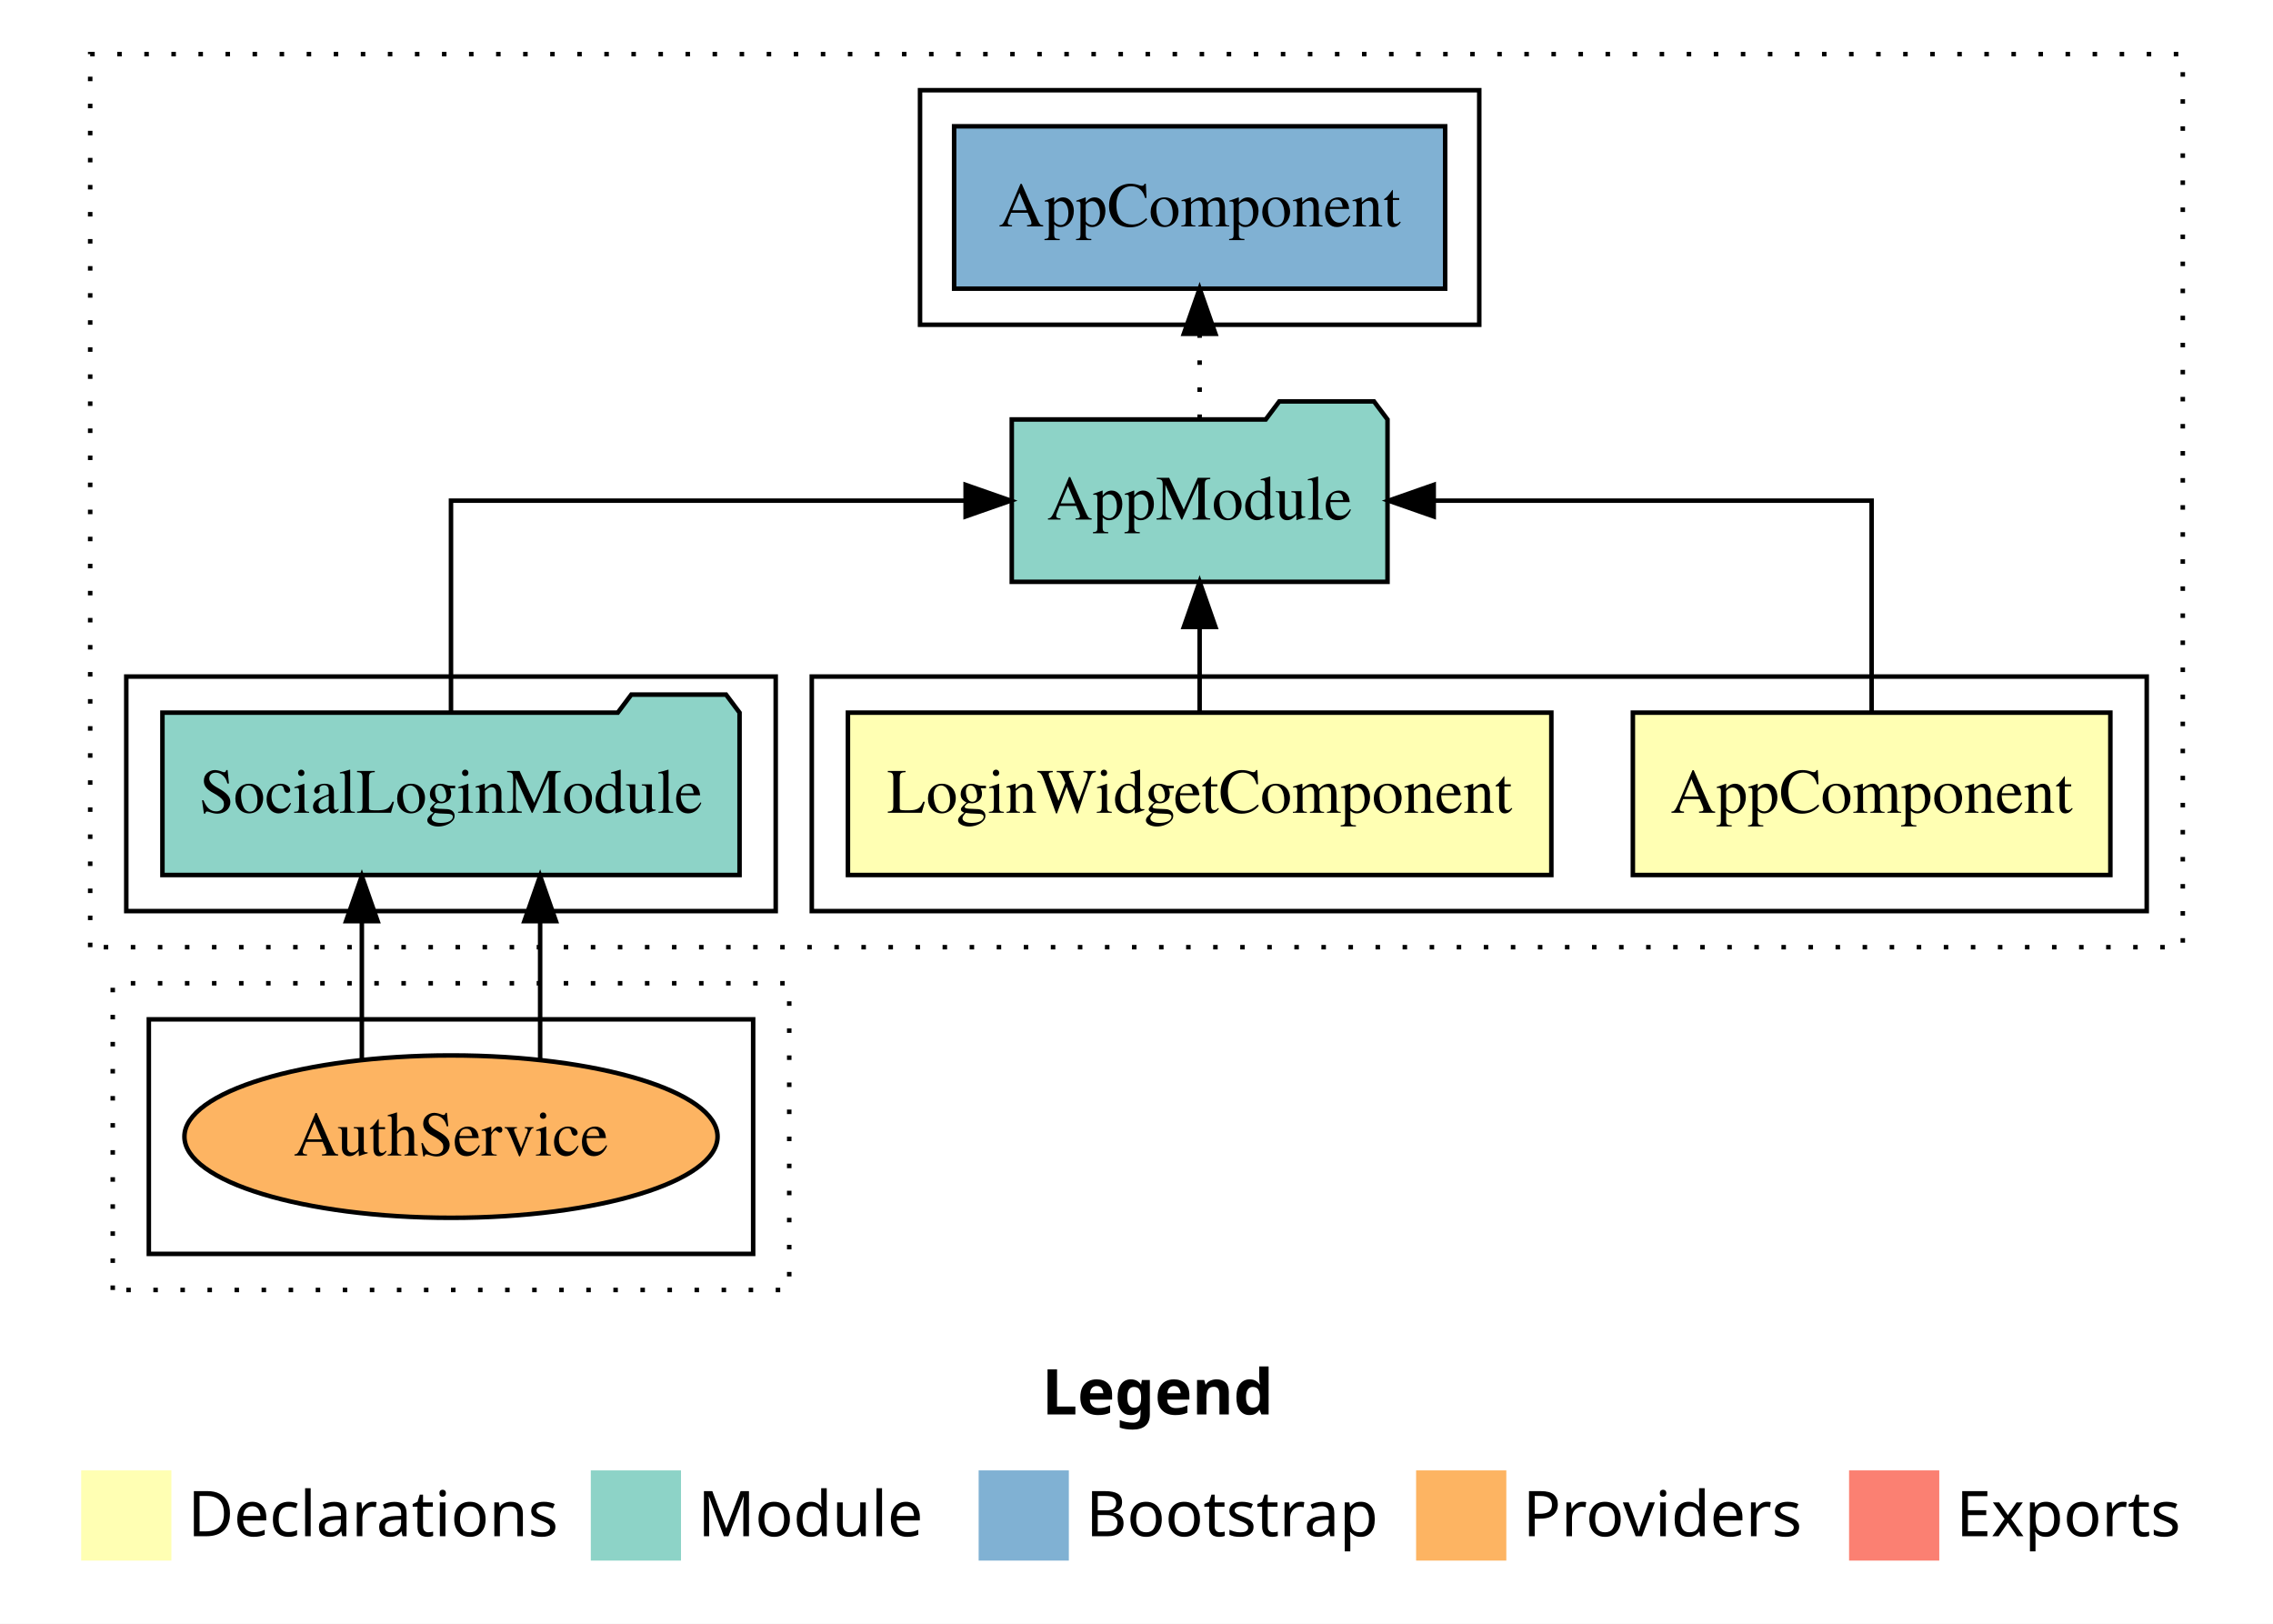
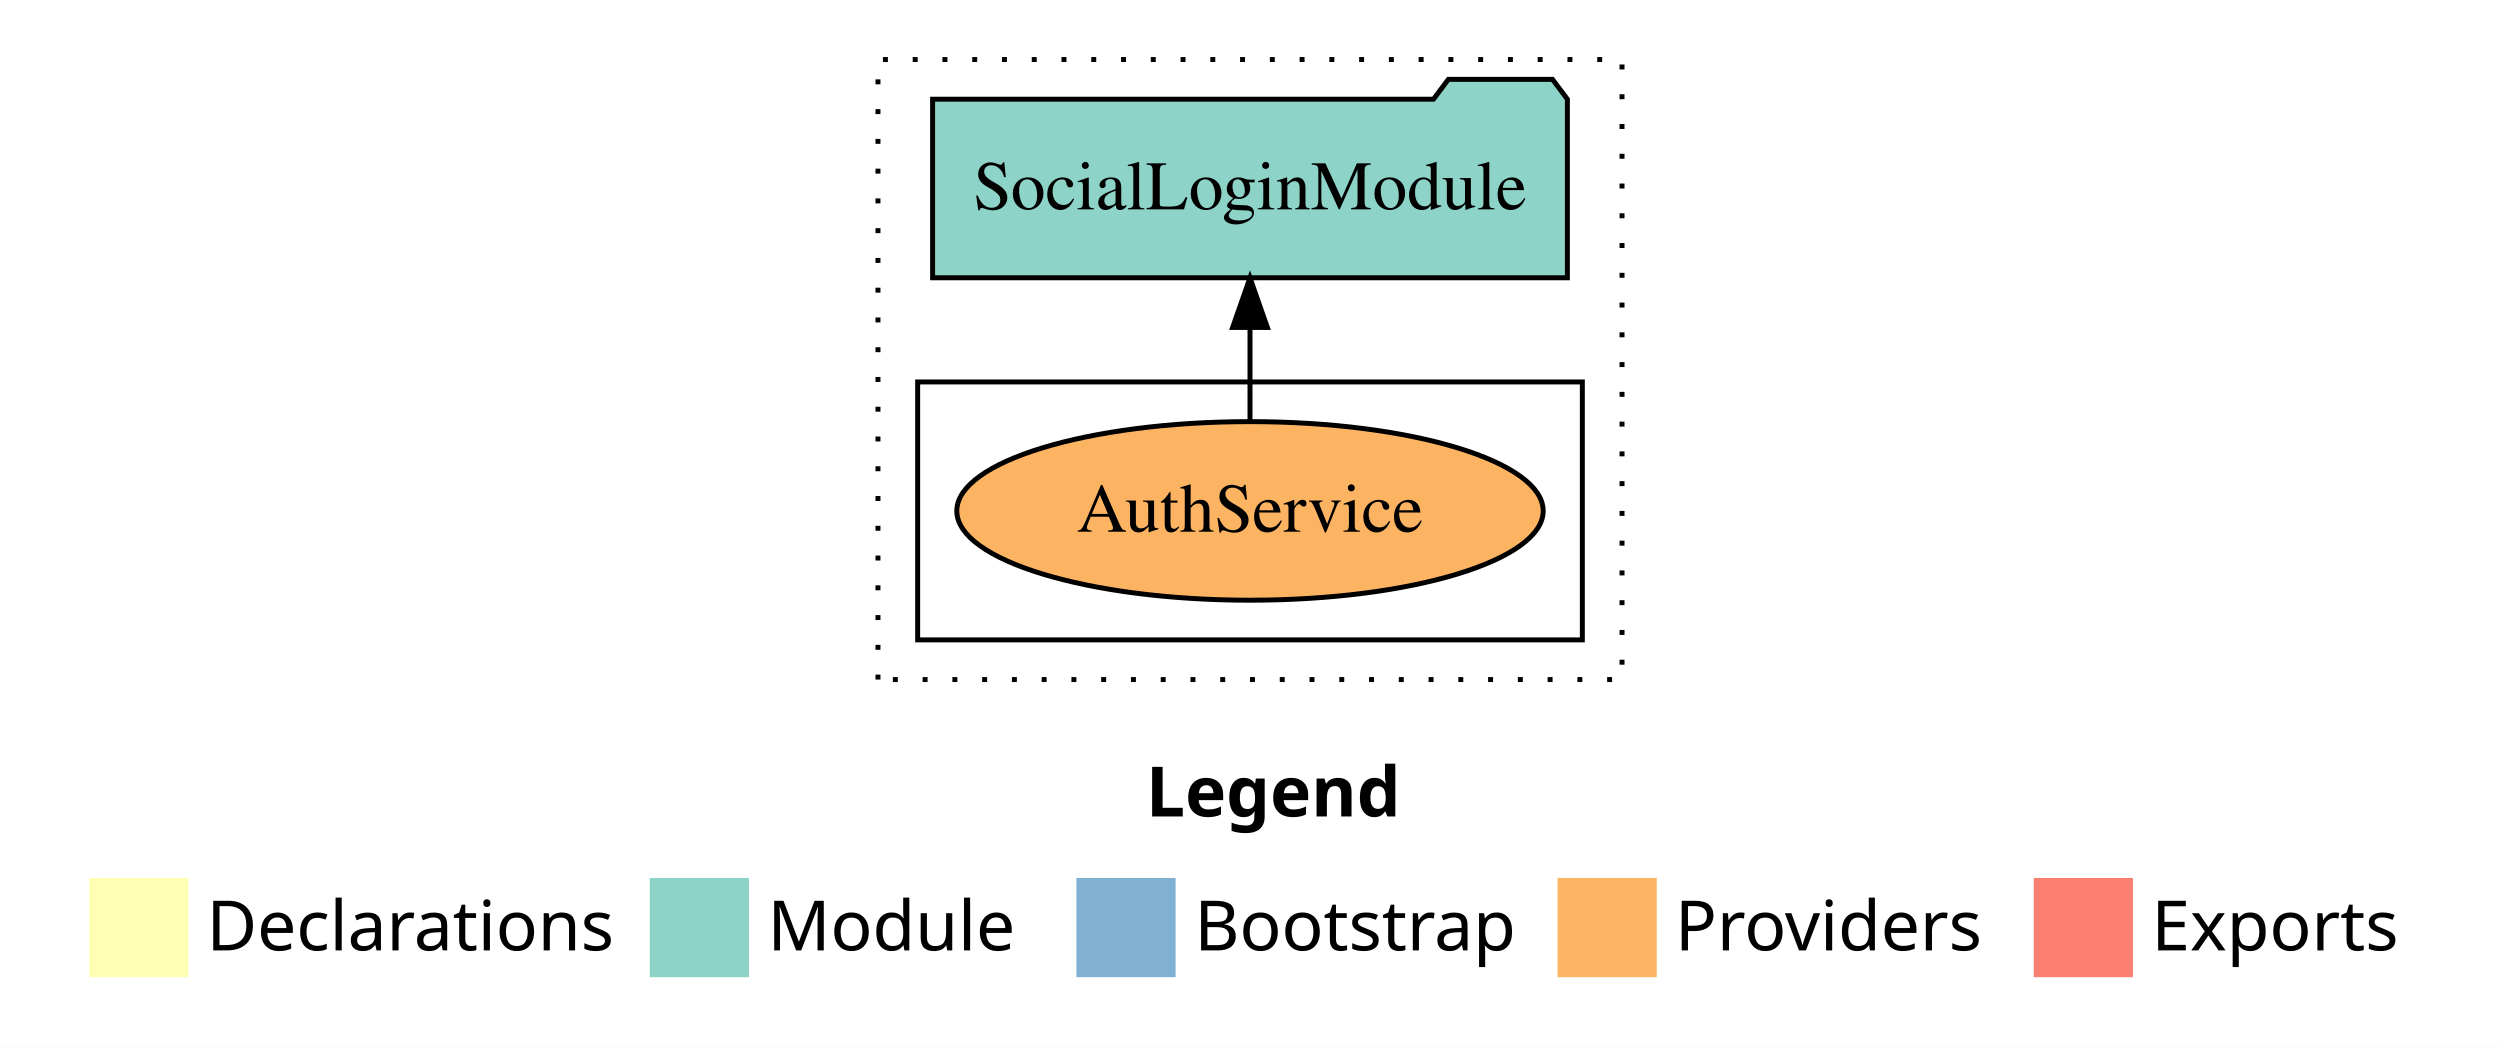
- <svg xmlns="http://www.w3.org/2000/svg" width="504pt" height="360pt" viewBox="0.00 0.00 504.00 360.00">
-   <g id="graph0" class="graph" transform="scale(1 1) rotate(0) translate(4 356)">
-     <polygon fill="#ffffff" stroke="transparent" points="-4,4 -4,-356 500,-356 500,4 -4,4" />
+ <svg xmlns="http://www.w3.org/2000/svg" width="504pt" height="211pt" viewBox="0.00 0.00 504.00 211.00">
+   <g id="graph0" class="graph" transform="scale(1 1) rotate(0) translate(4 207)">
+     <polygon fill="#ffffff" stroke="transparent" points="-4,4 -4,-207 500,-207 500,4 -4,4" />
    <text text-anchor="start" x="227.009" y="-42.4" font-family="sans-serif" font-weight="bold" font-size="14.00" fill="#000000">Legend</text>
    <polygon fill="#ffffb3" stroke="transparent" points="14,-10 14,-30 34,-30 34,-10 14,-10" />
    <text text-anchor="start" x="37.629" y="-15.4" font-family="sans-serif" font-size="14.00" fill="#000000">  Declarations</text>
    <polygon fill="#8dd3c7" stroke="transparent" points="127,-10 127,-30 147,-30 147,-10 127,-10" />
    <text text-anchor="start" x="150.725" y="-15.4" font-family="sans-serif" font-size="14.00" fill="#000000">  Module</text>
    <polygon fill="#80b1d3" stroke="transparent" points="213,-10 213,-30 233,-30 233,-10 213,-10" />
    <text text-anchor="start" x="236.781" y="-15.4" font-family="sans-serif" font-size="14.00" fill="#000000">  Bootstrap</text>
    <polygon fill="#fdb462" stroke="transparent" points="310,-10 310,-30 330,-30 330,-10 310,-10" />
    <text text-anchor="start" x="333.673" y="-15.4" font-family="sans-serif" font-size="14.00" fill="#000000">  Providers</text>
    <polygon fill="#fb8072" stroke="transparent" points="406,-10 406,-30 426,-30 426,-10 406,-10" />
    <text text-anchor="start" x="429.726" y="-15.4" font-family="sans-serif" font-size="14.00" fill="#000000">  Exports</text>
    <g id="clust1" class="cluster">
-       <polygon fill="none" stroke="#000000" stroke-dasharray="1,5" points="16,-146 16,-344 480,-344 480,-146 16,-146" />
+       <polygon fill="none" stroke="#000000" stroke-dasharray="1,5" points="173,-70 173,-195 323,-195 323,-70 173,-70" />
    </g>
-     <g id="clust2" class="cluster">
-       <polygon fill="none" stroke="#000000" points="176,-154 176,-206 472,-206 472,-154 176,-154" />
-     </g>
-     <g id="clust5" class="cluster">
-       <polygon fill="none" stroke="#000000" points="24,-154 24,-206 168,-206 168,-154 24,-154" />
-     </g>
-     <g id="clust7" class="cluster">
-       <polygon fill="none" stroke="#000000" points="200,-284 200,-336 324,-336 324,-284 200,-284" />
-     </g>
-     <g id="clust9" class="cluster">
-       <polygon fill="none" stroke="#000000" stroke-dasharray="1,5" points="21,-70 21,-138 171,-138 171,-70 21,-70" />
-     </g>
-     <g id="clust14" class="cluster">
-       <polygon fill="none" stroke="#000000" points="29,-78 29,-130 163,-130 163,-78 29,-78" />
+     <g id="clust6" class="cluster">
+       <polygon fill="none" stroke="#000000" points="181,-78 181,-130 315,-130 315,-78 181,-78" />
    </g>
    <g id="node1" class="node">
-       <polygon fill="#ffffb3" stroke="#000000" points="463.94,-198 358.06,-198 358.06,-162 463.94,-162 463.94,-198" />
-       <text text-anchor="middle" x="411" y="-175.8" font-family="Times,serif" font-size="14.00" fill="#000000">AppComponent</text>
+       <ellipse fill="#fdb462" stroke="#000000" cx="248" cy="-104" rx="59.108" ry="18" />
+       <text text-anchor="middle" x="248" y="-99.8" font-family="Times,serif" font-size="14.00" fill="#000000">AuthService</text>
    </g>
-     <g id="node3" class="node">
-       <polygon fill="#8dd3c7" stroke="#000000" points="303.657,-263 300.657,-267 279.657,-267 276.657,-263 220.343,-263 220.343,-227 303.657,-227 303.657,-263" />
-       <text text-anchor="middle" x="262" y="-240.8" font-family="Times,serif" font-size="14.00" fill="#000000">AppModule</text>
+     <g id="node2" class="node">
+       <polygon fill="#8dd3c7" stroke="#000000" points="311.986,-187 308.986,-191 287.986,-191 284.986,-187 184.014,-187 184.014,-151 311.986,-151 311.986,-187" />
+       <text text-anchor="middle" x="248" y="-164.8" font-family="Times,serif" font-size="14.00" fill="#000000">SocialLoginModule</text>
    </g>
    <g id="edge1" class="edge">
-       <path fill="none" stroke="#000000" d="M411,-198.106C411,-217.339 411,-245 411,-245 411,-245 313.901,-245 313.901,-245" />
-       <polygon fill="#000000" stroke="#000000" points="313.901,-241.5 303.901,-245 313.901,-248.5 313.901,-241.5" />
-     </g>
-     <g id="node2" class="node">
-       <polygon fill="#ffffb3" stroke="#000000" points="339.986,-198 184.014,-198 184.014,-162 339.986,-162 339.986,-198" />
-       <text text-anchor="middle" x="262" y="-175.8" font-family="Times,serif" font-size="14.00" fill="#000000">LoginWidgetComponent</text>
-     </g>
-     <g id="edge2" class="edge">
-       <path fill="none" stroke="#000000" d="M262,-198.106C262,-198.106 262,-216.991 262,-216.991" />
-       <polygon fill="#000000" stroke="#000000" points="258.5,-216.991 262,-226.991 265.5,-216.991 258.5,-216.991" />
-     </g>
-     <g id="node5" class="node">
-       <polygon fill="#80b1d3" stroke="#000000" points="316.439,-328 207.561,-328 207.561,-292 316.439,-292 316.439,-328" />
-       <text text-anchor="middle" x="262" y="-305.8" font-family="Times,serif" font-size="14.00" fill="#000000">AppComponent </text>
-     </g>
-     <g id="edge4" class="edge">
-       <path fill="none" stroke="#000000" stroke-dasharray="1,5" d="M262,-263.106C262,-263.106 262,-281.991 262,-281.991" />
-       <polygon fill="#000000" stroke="#000000" points="258.5,-281.991 262,-291.991 265.5,-281.991 258.5,-281.991" />
-     </g>
-     <g id="node4" class="node">
-       <polygon fill="#8dd3c7" stroke="#000000" points="159.986,-198 156.986,-202 135.986,-202 132.986,-198 32.014,-198 32.014,-162 159.986,-162 159.986,-198" />
-       <text text-anchor="middle" x="96" y="-175.8" font-family="Times,serif" font-size="14.00" fill="#000000">SocialLoginModule</text>
-     </g>
-     <g id="edge3" class="edge">
-       <path fill="none" stroke="#000000" d="M96,-198.106C96,-217.339 96,-245 96,-245 96,-245 210.111,-245 210.111,-245" />
-       <polygon fill="#000000" stroke="#000000" points="210.111,-248.5 220.111,-245 210.111,-241.5 210.111,-248.5" />
-     </g>
-     <g id="node6" class="node">
-       <ellipse fill="#fdb462" stroke="#000000" cx="96" cy="-104" rx="59.108" ry="18" />
-       <text text-anchor="middle" x="96" y="-99.8" font-family="Times,serif" font-size="14.00" fill="#000000">AuthService</text>
-     </g>
-     <g id="edge5" class="edge">
-       <path fill="none" stroke="#000000" d="M115.768,-121.246C115.768,-121.246 115.768,-151.763 115.768,-151.763" />
-       <polygon fill="#000000" stroke="#000000" points="112.268,-151.763 115.768,-161.763 119.268,-151.763 112.268,-151.763" />
-     </g>
-     <g id="edge6" class="edge">
-       <path fill="none" stroke="#000000" d="M76.232,-121.246C76.232,-121.246 76.232,-151.763 76.232,-151.763" />
-       <polygon fill="#000000" stroke="#000000" points="72.732,-151.763 76.232,-161.763 79.732,-151.763 72.732,-151.763" />
+       <path fill="none" stroke="#000000" d="M248,-122.106C248,-122.106 248,-140.991 248,-140.991" />
+       <polygon fill="#000000" stroke="#000000" points="244.5,-140.991 248,-150.991 251.5,-140.991 244.5,-140.991" />
    </g>
  </g>
</svg>
